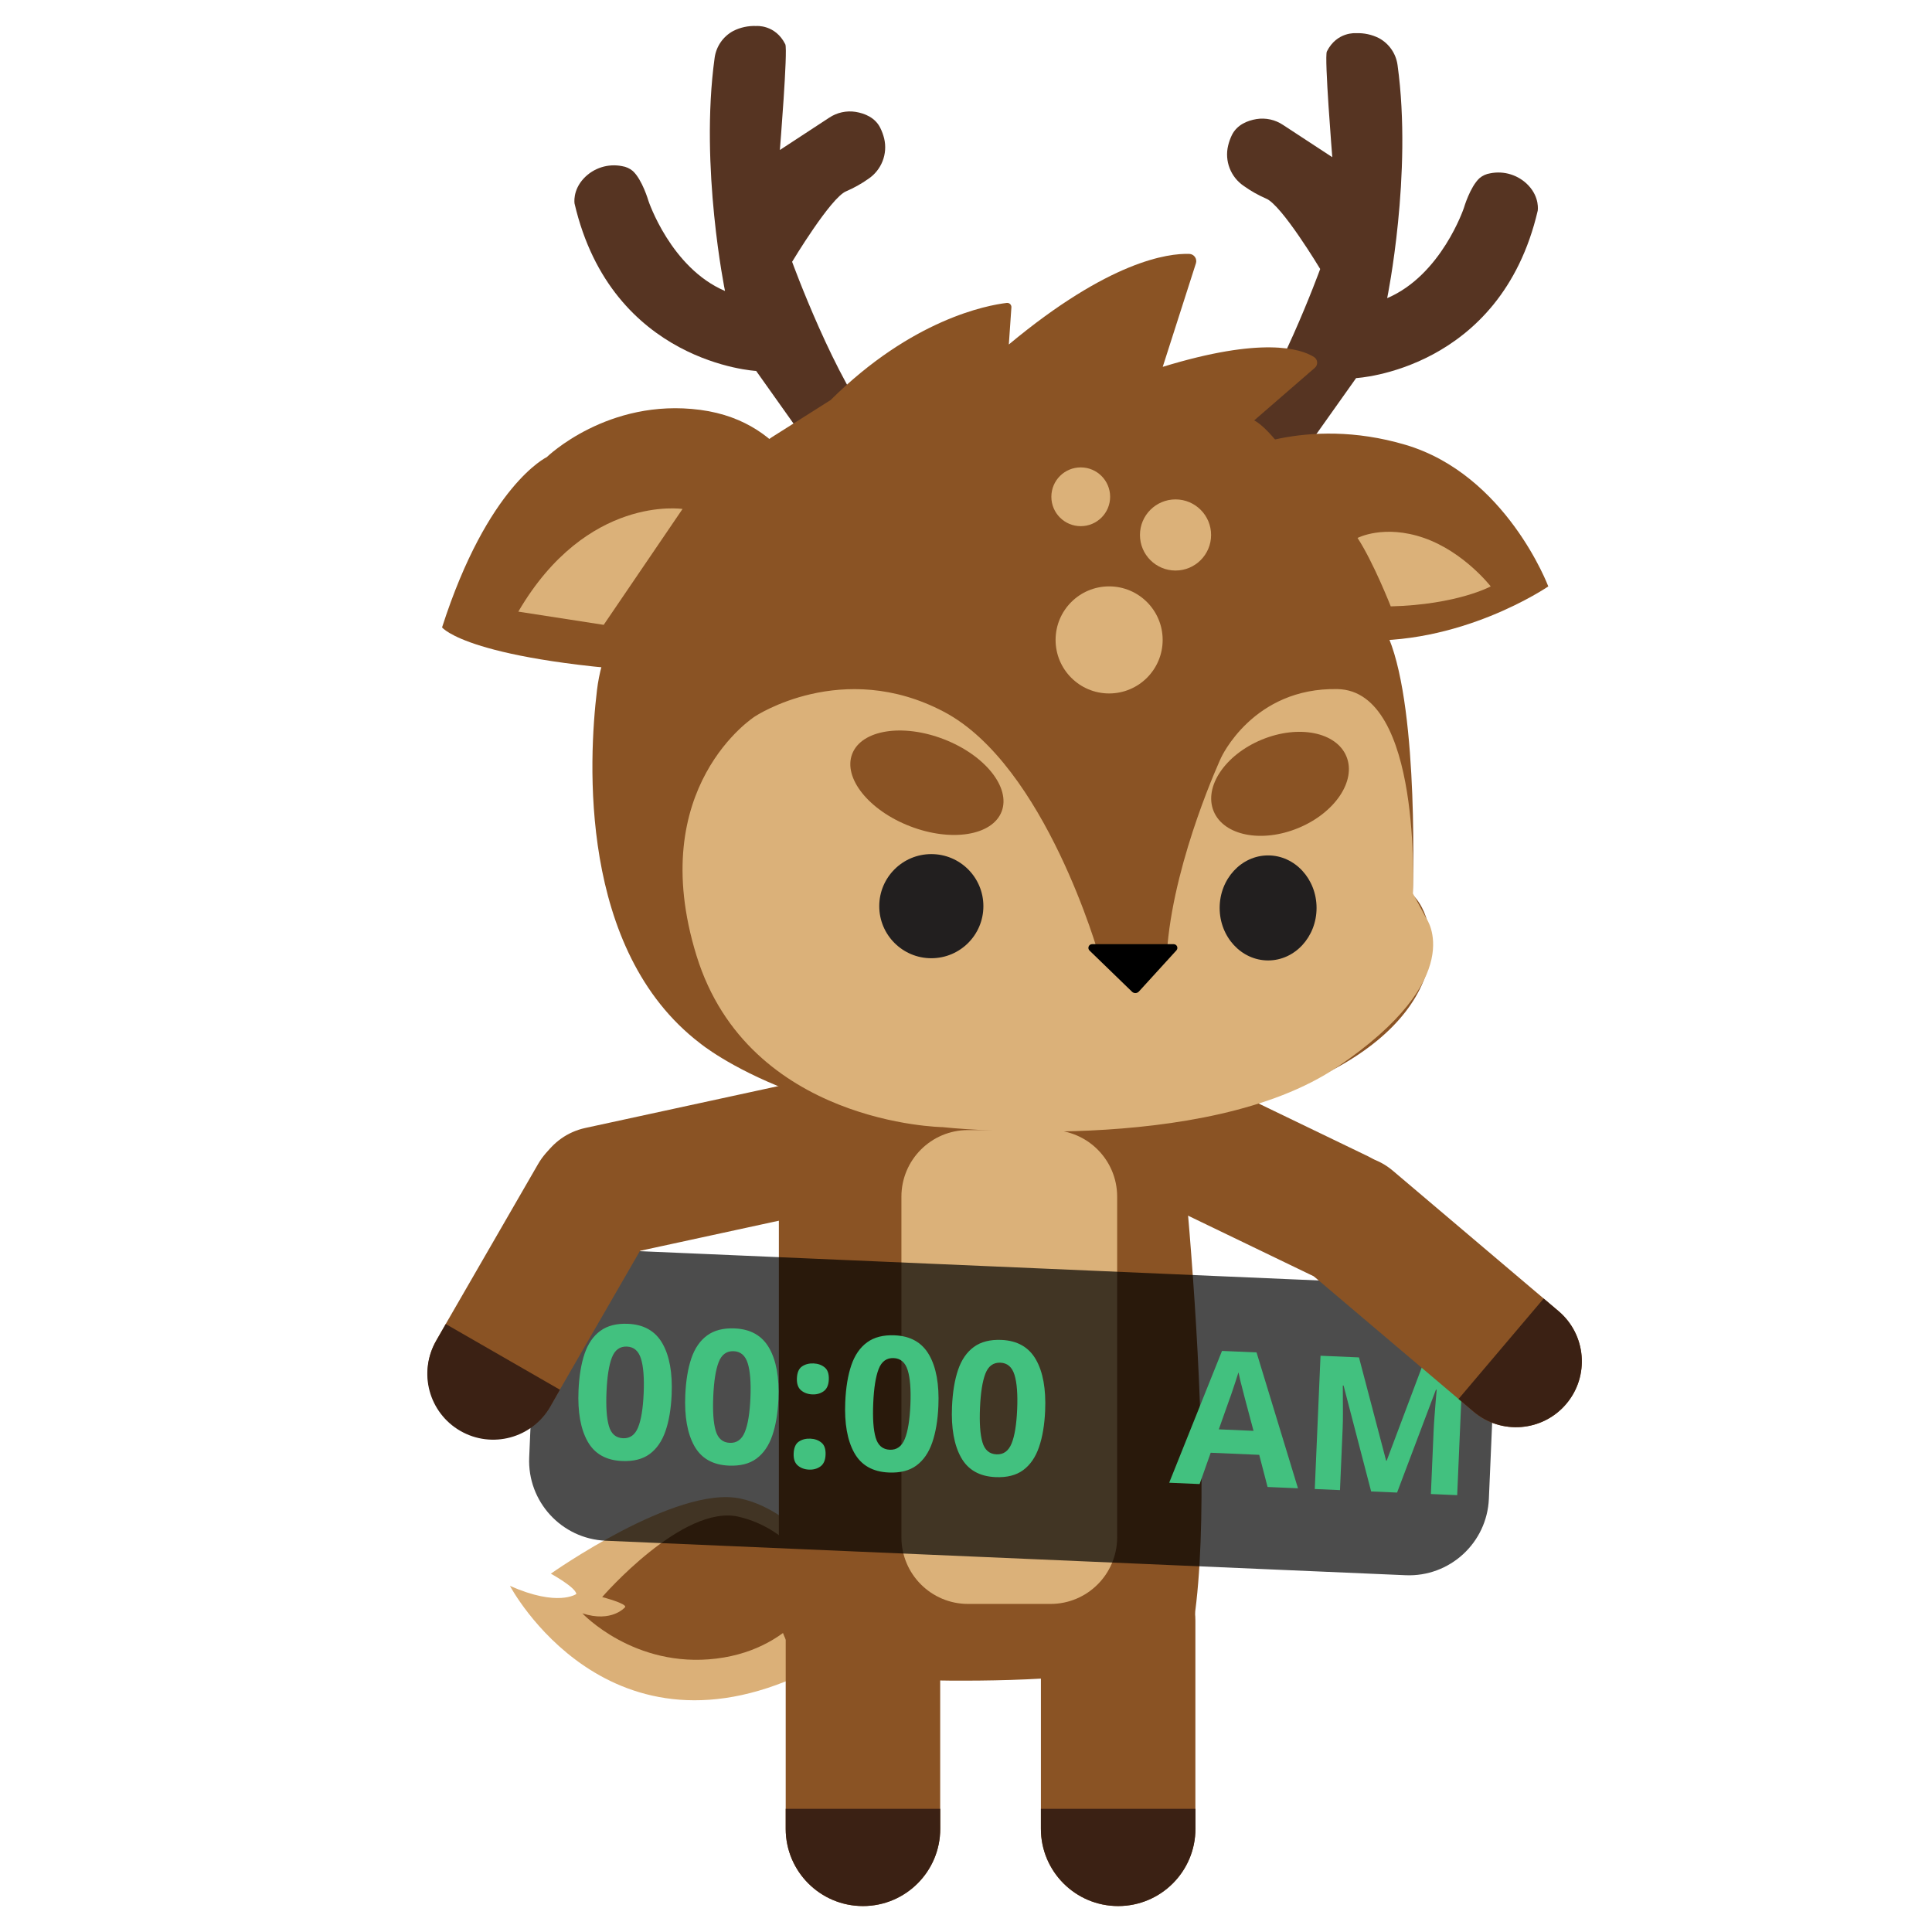
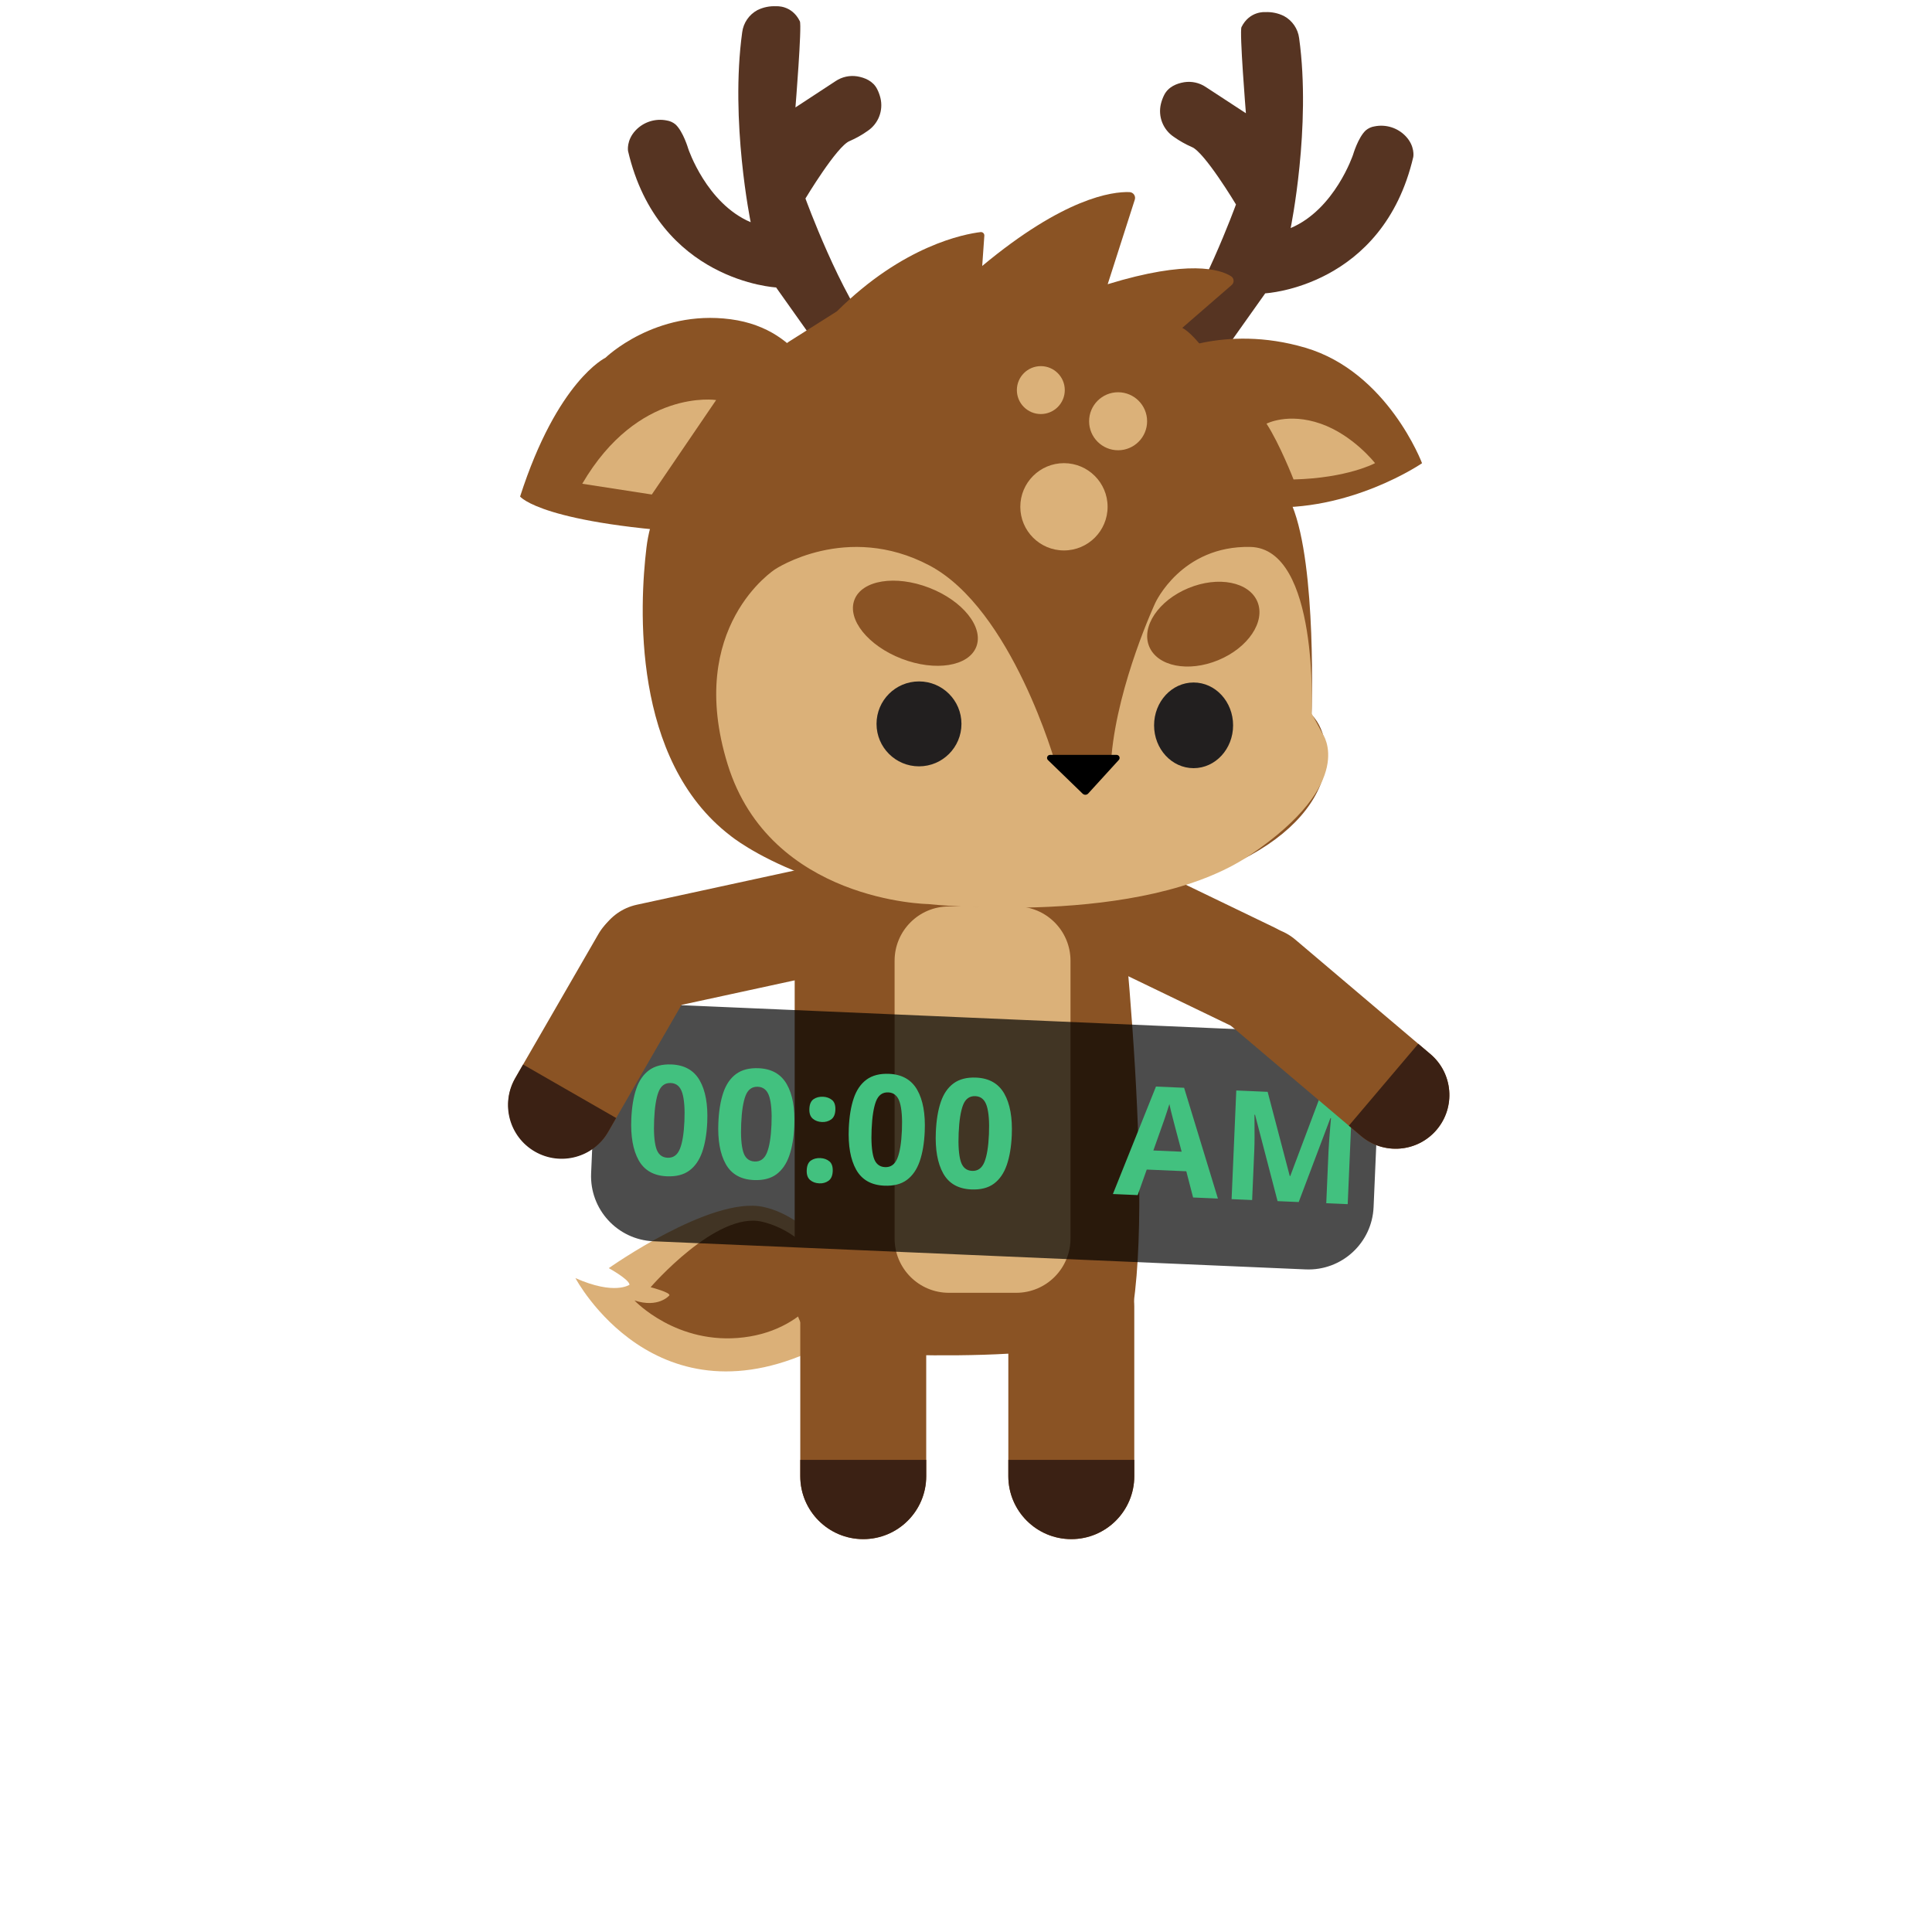
<svg xmlns="http://www.w3.org/2000/svg" id="deer" viewBox="0 0 1000 1000">
  <g id="tail-static">
-     <path d="M439.79 824s-23.67-41.57-56.82-48.4-97.85 38.93-97.85 38.93 12.92 7.1 13.17 10.52c0 0-9.46 6.84-34.34-4.21 0 0 51.08 96.81 157.13 42.88 0 .01 24.5-12.36 18.71-39.72Z" style="fill:#dbb078" />
-     <path d="M423.74 818.48s-12.36-26.57-41.29-33.4-70.77 41.56-70.77 41.56 13.16 3.42 11.84 5.26c0 0-6.84 8.15-22.09 3.16 0 0 26.83 28.67 69.44 23.41s55.77-39.2 55.77-39.2Z" style="fill:#8a5324" />
+     <path d="M441.21,664.11s-19.3-33.88-46.33-39.46-79.78,31.74-79.78,31.74,10.54,5.79,10.74,8.58c0,0-7.72,5.58-28-3.43,0,0,41.65,78.93,128.11,35C426,696.5,445.93,686.42,441.21,664.11Z" style="fill: #dbb078" />
+     <path d="M428.13,659.61S418.05,638,394.45,632.37s-57.69,33.89-57.69,33.89,10.72,2.79,9.65,4.29c0,0-5.57,6.65-18,2.57,0,0,21.87,23.38,56.62,19.09s45.47-32,45.47-32Z" style="fill: #8a5324" />
  </g>
  <g id="right-leg">
-     <rect x="406.68" y="798.81" width="79.96" height="187.75" rx="39.98" style="fill:#8a5324" />
-     <path d="M406.68 936.24v10.34a40 40 0 0 0 40 40 40 40 0 0 0 40-40v-10.34Z" style="fill:#3b2114" />
+     <rect x="414.22" y="643.57" width="65.19" height="153.08" rx="32.6" style="fill: #8a5324" />
+     <path d="M414.22,755.62v8.44a32.59,32.59,0,0,0,32.59,32.59h0a32.59,32.59,0,0,0,32.6-32.59v-8.44Z" style="fill: #3b2114" />
  </g>
  <g id="left-leg">
-     <rect x="538.77" y="798.81" width="79.96" height="187.75" rx="39.98" style="fill:#8a5324" />
-     <path d="M538.77 936.24v10.34a40 40 0 0 0 40 40 40 40 0 0 0 40-40v-10.34Z" style="fill:#3b2114" />
+     <rect x="521.91" y="643.57" width="65.19" height="153.08" rx="32.6" style="fill: #8a5324" />
+     <path d="M521.91,755.62v8.44a32.59,32.59,0,0,0,32.6,32.59h0a32.59,32.59,0,0,0,32.59-32.59v-8.44Z" style="fill: #3b2114" />
  </g>
-   <rect id="left-hand-upper" x="558.98" y="572.15" width="173.38" height="68.15" rx="34.07" transform="rotate(25.75 645.678 606.251)" style="fill:#8a5324" />
-   <rect id="right-hand-upper" x="274.85" y="571.11" width="180.58" height="68.15" rx="34.07" transform="rotate(-12.24 365.27 605.325)" style="fill:#8a5324" />
+   <rect id="left-hand-upper" x="538.39" y="458.76" width="141.36" height="55.57" rx="27.78" transform="translate(271.87 -216.3) rotate(25.75)" style="fill: #8a5324" />
+   <rect id="right-hand-upper" x="306.73" y="457.91" width="147.24" height="55.57" rx="27.78" transform="translate(-94.35 91.7) rotate(-12.24)" style="fill: #8a5324" />
  <g id="body">
-     <path d="M616.7 846.38c-11.47 32.73-178.62 21.76-178.62 21.76a34.93 34.93 0 0 1-34.94-34.93V541.73h203.1s26.65 219.97 10.46 304.65Z" style="fill:#8a5324" />
-     <rect x="466.57" y="584.92" width="111.67" height="245.27" rx="34.48" style="fill:#dbb179" />
+     <path id="body_base" data-name="body base" d="M585.45,682.36C576.1,709,439.81,700.1,439.81,700.1a28.48,28.48,0,0,1-28.48-28.48V434h165.6S598.66,613.31,585.45,682.36Z" style="fill: #8a5324" />
+     <rect id="body_pattern" data-name="body pattern" x="463.04" y="469.17" width="91.05" height="199.98" rx="28.11" style="fill: #dbb179" />
  </g>
  <g id="head">
-     <path id="leftantler" d="M701.87 17.18s-9.89-.92-15.09 9.47c-1.4 2.8 2.81 54.71 2.81 54.71l-25.54-16.73a19.25 19.25 0 0 0-13.7-3c-4.69.79-10 2.9-12.67 8.16a26.93 26.93 0 0 0-2 5.56 19.67 19.67 0 0 0 8.16 20.94 62.64 62.64 0 0 0 11.43 6.47c8.07 3.15 28.06 36.47 28.06 36.47s-22.45 61.73-44.2 87.69l27.36 18.72 35.43-49.94s74.7-3.86 94-86.63c0 0 1.16-6.75-4.82-13.1a21.41 21.41 0 0 0-19.77-6.26 11.17 11.17 0 0 0-5.57 2.53c-4.91 4.55-8.07 15.43-8.07 15.43s-11.63 34.72-39.69 46.65c0 0 13.17-64.16 5.38-120.58a18.69 18.69 0 0 0-9.63-14 24.11 24.11 0 0 0-11.88-2.56Z" style="fill:#563422" />
-     <path d="M391.39 13.46s9.89-.92 15.08 9.47c1.4 2.8-2.81 54.71-2.81 54.71l25.55-16.73a19.24 19.24 0 0 1 13.69-3c4.69.79 10 2.9 12.67 8.16a27 27 0 0 1 2.06 5.56 19.68 19.68 0 0 1-8.16 20.94A63.31 63.31 0 0 1 438 99c-8 3.19-28 36.51-28 36.51s22.44 61.73 44.19 87.69l-27.36 18.72L391.39 192s-74.71-3.86-94-86.63c0 0-1.16-6.75 4.83-13.1A21.41 21.41 0 0 1 322 86a11.25 11.25 0 0 1 5.56 2.52c4.92 4.56 8.07 15.44 8.07 15.44s11.58 34.72 39.63 46.65c0 0-13.16-64.16-5.38-120.58a18.67 18.67 0 0 1 9.64-14 24.11 24.11 0 0 1 11.87-2.57Z" style="fill:#563422" />
-     <path d="M316 331.66a90.2 90.2 0 0 0-7 25.55c-4.36 36.14-9.62 134.57 53.24 182.7 0 0 60.15 50.14 186.59 44.9 131.17-5.44 187.82-50.34 191.85-92.6 0 0 1-18.59-9.47-29.11 0 0 3.51-94-12.27-132.58S665.31 226 649.18 217.59l31.38-27.22a3.48 3.48 0 0 0-.4-5.56c-7-4.42-27.09-10.64-78.33 5.07L619 136.31a3.74 3.74 0 0 0-3.41-4.89c-11.06-.37-41.49 3.65-93.42 46.88l1.33-19.22a2.16 2.16 0 0 0-2.4-2.29c-10.15 1.2-49 8.42-91.17 50.27l-30.51 19.29S347.35 260.46 316 331.66Z" style="fill:#8a5324" />
-     <path d="m587.23 499.43-18.37-4.76s-27.71-98.56-80.32-126.27-97.85 2.46-97.85 2.46-57.17 36.47-30.17 123.81 127.32 88.73 127.32 88.73 136.09 15.08 204.48-31.21 45.95-76.81 45.95-76.81l-7-13s4.91-104.79-38.93-105.71S632 392.25 632 392.25s-23.5 50.68-27.7 96.8l-3.51 7.72Z" style="fill:#dbb179" />
-     <path id="nose" d="m589.5 513.2 19.41-21.29a1.92 1.92 0 0 0-1.42-3.21h-42.23a1.92 1.92 0 0 0-1.34 3.29l22 21.32a2.49 2.49 0 0 0 3.58-.11Z" />
-     <circle cx="574.08" cy="331.22" r="27.71" style="fill:#dbb179" />
-     <circle cx="608.45" cy="276.9" r="18.41" style="fill:#dbb179" />
-     <circle cx="559.39" cy="257.13" r="15.21" style="fill:#dbb179" />
-     <circle cx="482.05" cy="469.03" r="26.95" style="fill:#221f1f" />
-     <ellipse cx="656.37" cy="469.94" rx="25.08" ry="27.18" style="fill:#221f1f" />
-     <ellipse cx="479.76" cy="405.14" rx="24.16" ry="41.45" transform="rotate(-68.91 479.763 405.135)" style="fill:#8a5324" />
-     <ellipse cx="662.55" cy="405.66" rx="37.17" ry="24.75" transform="rotate(-22.43 662.678 405.693)" style="fill:#8a5324" />
+     <path id="leftantler" d="M654.89,6.27S646.83,5.52,642.6,14c-1.15,2.29,2.28,44.61,2.28,44.61L624.06,45a15.67,15.67,0,0,0-11.17-2.44c-3.82.64-8.18,2.35-10.33,6.64a21.67,21.67,0,0,0-1.67,4.54,16,16,0,0,0,6.65,17.08,52.28,52.28,0,0,0,9.32,5.27c6.58,2.57,22.88,29.74,22.88,29.74s-18.31,50.33-36,71.49L626,192.54l28.88-40.71s60.91-3.15,76.64-70.64c0,0,1-5.5-3.93-10.68a17.46,17.46,0,0,0-16.12-5.1,9.17,9.17,0,0,0-4.54,2.06c-4,3.71-6.58,12.58-6.58,12.58s-9.43,28.31-32.31,38c0,0,10.74-52.31,4.39-98.31a15.22,15.22,0,0,0-7.86-11.45A19.68,19.68,0,0,0,654.89,6.27Z" style="fill: #563422" />
+     <path id="right_antler" data-name="right antler" d="M401.75,3.24S409.81,2.49,414,11c1.15,2.28-2.28,44.61-2.28,44.61l20.82-13.65a15.71,15.71,0,0,1,11.17-2.44c3.82.65,8.18,2.36,10.33,6.65a21.6,21.6,0,0,1,1.67,4.53,16,16,0,0,1-6.65,17.08A51.07,51.07,0,0,1,439.78,73c-6.58,2.58-22.88,29.74-22.88,29.74s18.31,50.33,36,71.5l-22.31,15.26-28.88-40.72s-60.91-3.14-76.64-70.63c0,0-.95-5.5,3.93-10.68a17.44,17.44,0,0,1,16.12-5.11,9.26,9.26,0,0,1,4.54,2.06c4,3.72,6.58,12.59,6.58,12.59s9.43,28.31,32.31,38c0,0-10.74-52.31-4.39-98.31a15.23,15.23,0,0,1,7.86-11.46A19.58,19.58,0,0,1,401.75,3.24Z" style="fill: #563422" />
+     <path id="head_base" data-name="head base" d="M340.24,262.68a73.45,73.45,0,0,0-5.64,20.83c-3.55,29.47-7.84,109.72,43.41,149,0,0,49.05,40.87,152.14,36.6,107-4.43,153.14-41,156.42-75.49,0,0,.86-15.16-7.72-23.74,0,0,2.86-76.64-10-108.1s-43.75-85.22-56.9-92.08l25.58-22.19a2.83,2.83,0,0,0-.33-4.53c-5.73-3.61-22.08-8.68-63.86,4.13l14-43.68a3,3,0,0,0-2.78-4c-9-.3-33.83,3-76.17,38.23L509.49,122a1.75,1.75,0,0,0-1.95-1.87c-8.27,1-40,6.86-74.34,41l-24.88,15.73S365.84,204.63,340.24,262.68Z" style="fill: #8a5324" />
+     <path id="head_face" data-name="head face" d="M561.43,399.47l-15-3.88S523.86,315.23,481,292.64s-79.78,2-79.78,2-46.62,29.74-24.6,100.95,103.81,72.35,103.81,72.35,111,12.29,166.72-25.45,37.46-62.63,37.46-62.63l-5.72-10.58s4-85.44-31.74-86.19-49.19,29-49.19,29S578.76,353.41,575.33,391l-2.86,6.29Z" style="fill: #dbb179" />
+     <path id="nose" d="M563.28,410.69l15.82-17.35a1.56,1.56,0,0,0-1.16-2.61H543.51a1.56,1.56,0,0,0-1.09,2.68l17.94,17.38A2,2,0,0,0,563.28,410.69Z" />
+     <circle id="head_face_pattern_1" data-name="head face pattern 1" cx="550.7" cy="262.32" r="22.59" style="fill: #dbb179" />
+     <circle id="head_face_pattern_2" data-name="head face pattern 2" cx="578.73" cy="218.04" r="15.01" style="fill: #dbb179" />
+     <circle id="head_face_pattern_3" data-name="head face pattern 3" cx="538.73" cy="201.91" r="12.4" style="fill: #dbb179" />
+     <circle id="right_eye" data-name="right eye" cx="475.67" cy="374.68" r="21.98" style="fill: #221f1f" />
+     <ellipse id="left_eye" data-name="left eye" cx="617.8" cy="375.43" rx="20.45" ry="22.17" style="fill: #221f1f" />
+     <ellipse id="right_eyebrow" data-name="right eyebrow" cx="473.8" cy="322.59" rx="19.7" ry="33.8" transform="translate(2.33 648.57) rotate(-68.91)" style="fill: #8a5324" />
+     <ellipse id="left_eyebrow" data-name="left eyebrow" cx="622.84" cy="323.01" rx="30.31" ry="20.18" transform="translate(-76.13 262.13) rotate(-22.43)" style="fill: #8a5324" />
  </g>
  <g id="clock">
-     <rect id="clock-base" x="275.11" y="656" width="497.19" height="150.49" rx="41.37" transform="rotate(2.47 524.175 731.92)" style="opacity:.7" />
-     <text id="clock-text" transform="rotate(2.47 -17341.738 7206.696)" style="font-size:96.702px;fill:#42c17f;font-family:Rubik-Bold,Rubik;font-weight:700">00:00<tspan x="293.1" y="0" style="letter-spacing:-.025em"> </tspan>
-       <tspan x="310.99" y="0">AM</tspan>
+     <rect id="clock-base" x="306.94" y="527.13" width="405.38" height="122.7" rx="33.73" transform="translate(25.86 -21.43) rotate(2.47)" style="opacity: 0.7" />
+     <text id="clock-text" transform="translate(322.71 607.1) rotate(2.47)" style="font-size: 78.845px;fill: #42c17f;font-family: Rubik-Bold, Rubik;font-weight: 700">00:00<tspan x="238.98" y="0" style="letter-spacing: -0.025em"> </tspan>
+       <tspan x="253.56" y="0">AM</tspan>
    </text>
  </g>
  <g id="right-hand-lower">
-     <rect x="195.03" y="631.02" width="173.38" height="68.15" rx="34.07" transform="rotate(-60 281.725 665.099)" style="fill:#8a5324" />
-     <path d="m230.73 685.32-5 8.77a34.08 34.08 0 0 0 59.09 34l5-8.77Z" style="fill:#3b2114" />
+     <rect x="241.65" y="506.76" width="141.36" height="55.57" rx="27.78" transform="translate(-306.77 537.76) rotate(-60)" style="fill: #8a5324" />
+     <path d="M270.75,551l-4.11,7.15a27.78,27.78,0,1,0,48.18,27.68l4.11-7.15Z" style="fill: #3b2114" />
  </g>
  <g id="left-hand-lower">
-     <rect x="651.5" y="634.23" width="180.58" height="68.15" rx="34.07" transform="rotate(-139.72 741.788 668.303)" style="fill:#8a5324" />
-     <path d="m754.93 724.1 7.72 6.54a34.07 34.07 0 0 0 44.06-52l-7.71-6.53Z" style="fill:#3b2114" />
+     <rect x="613.83" y="509.38" width="147.24" height="55.57" rx="27.78" transform="translate(864.6 1391.41) rotate(-139.72)" style="fill: #8a5324" />
+     <path d="M698.16,582.66l6.29,5.33a27.78,27.78,0,1,0,35.93-42.39l-6.29-5.33Z" style="fill: #3b2114" />
  </g>
  <g id="right-ear">
-     <path d="M420.32 261.08s-10-42.62-57.87-48.93S283 236.61 283 236.61s-30.51 14.47-54.19 88.13c0 0 13.68 17.88 122.06 23.67Z" style="fill:#8a5324" />
-     <path d="M353.28 263.44s-49.49-7.62-85 53.14l44.19 6.84Z" style="fill:#dbb179" />
+     <path d="M425.34,205.13s-8.15-34.74-47.19-39.89-64.77,19.94-64.77,19.94S288.5,197,269.2,257c0,0,11.15,14.59,99.52,19.31Z" style="fill: #8a5324" />
+     <path d="M370.67,207.06s-40.34-6.22-69.3,43.33l36,5.57Z" style="fill: #dbb179" />
  </g>
  <g id="left-ear">
-     <path d="M637.25 235.12s37.88-20.34 90.14-4.91 74 73.31 74 73.31-45.95 31.56-101 27.7Z" style="fill:#8a5324" />
-     <path d="M702.67 278.44s13.68-7.19 34.37 0 34.55 25.08 34.55 25.08-17.37 9.47-51.74 10.34c0 0-8.94-22.8-17.18-35.42Z" style="fill:#dbb179" />
+     <path d="M602.21,184s30.89-16.59,73.5-4,60.34,59.76,60.34,59.76-37.47,25.74-82.36,22.59Z" style="fill: #8a5324" />
+     <path d="M655.55,219.29s11.15-5.87,28,0,28.17,20.44,28.17,20.44-14.16,7.72-42.18,8.44C669.56,248.17,662.27,229.58,655.55,219.29Z" style="fill: #dbb179" />
  </g>
</svg>
